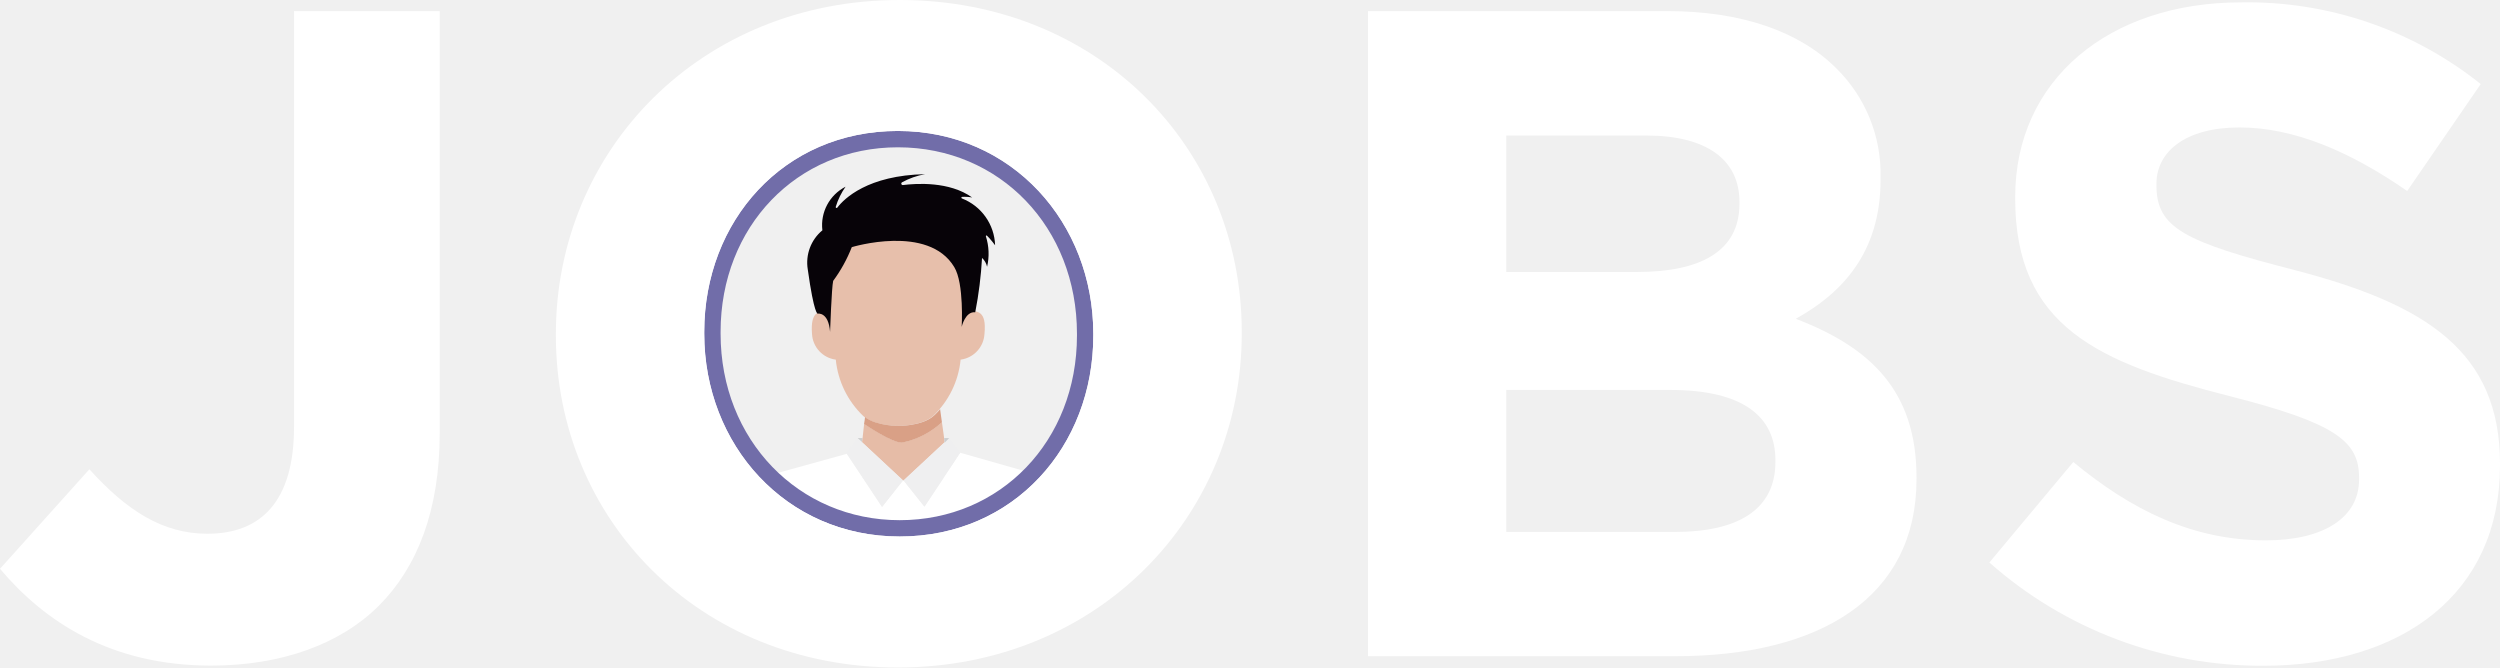
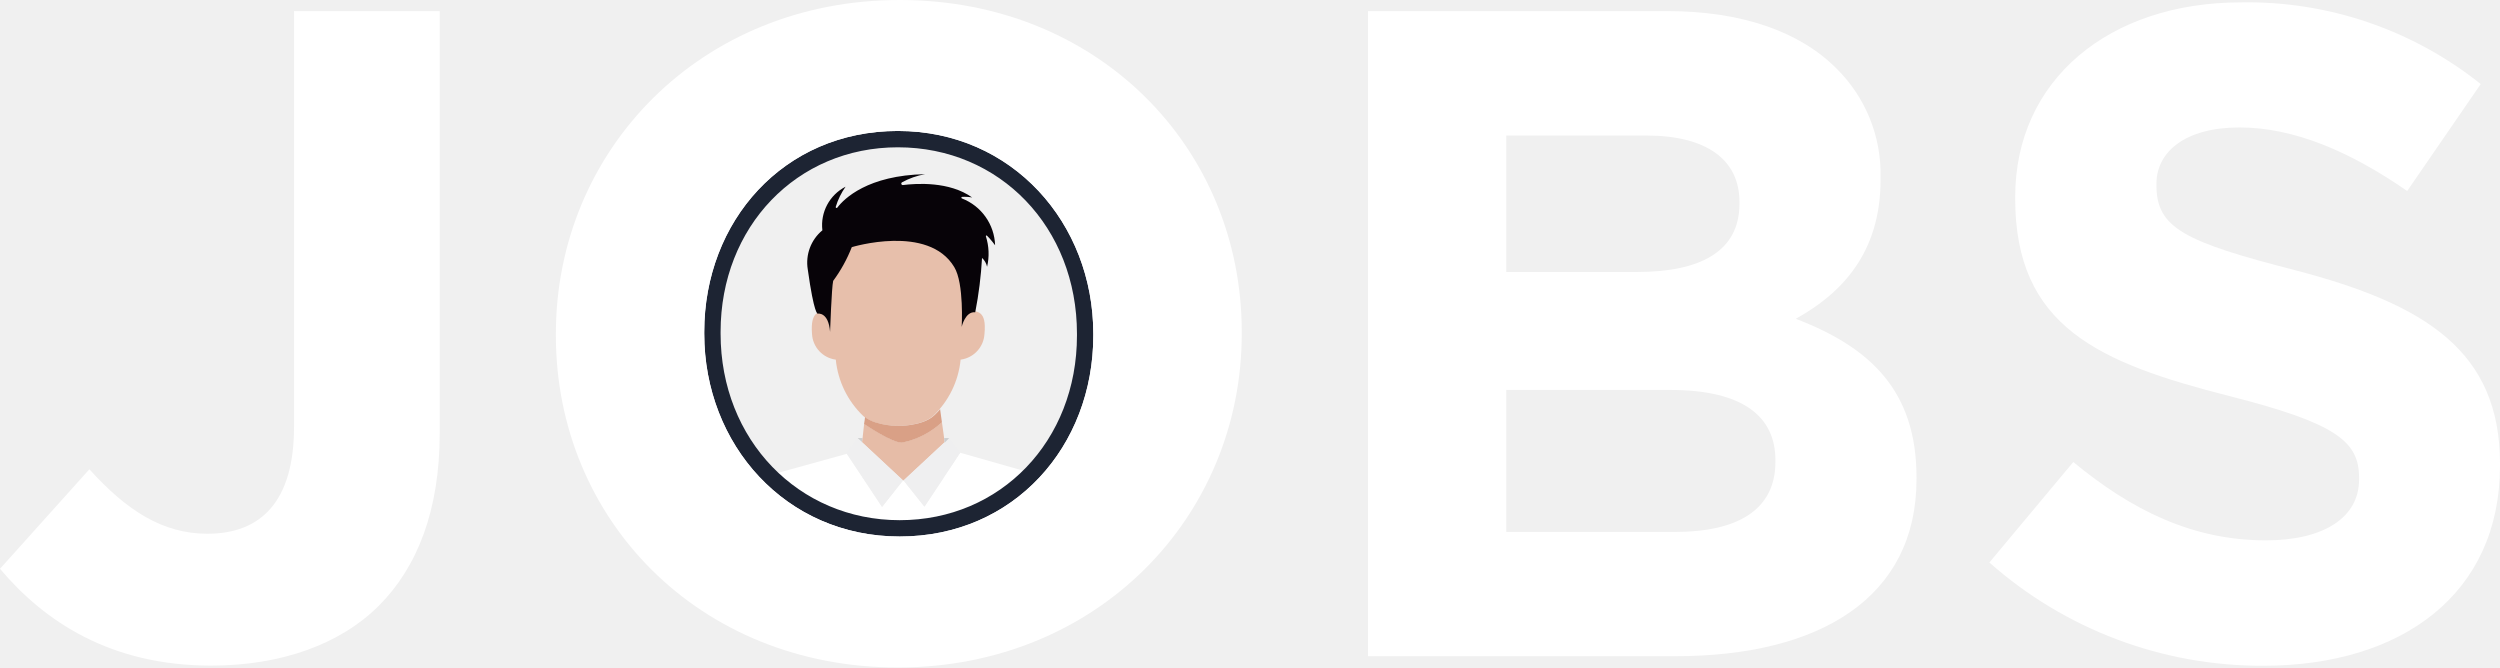
<svg xmlns="http://www.w3.org/2000/svg" id="Camada_1" data-name="Camada 1" viewBox="0 0 306 81.69">
  <defs>
-     <style>.cls-1{fill:#e7bfab;}.cls-2{fill:#070308;}.cls-3{fill:#cdcfd0;}.cls-4{fill:#fff;}.cls-5{fill:#e6bca7;}.cls-6{fill:#efeff0;}.cls-7{fill:#d9a086;}.cls-8{fill:#716da9;}</style>
+     <style>.cls-1{fill:#e7bfab;}.cls-2{fill:#070308;}.cls-3{fill:#cdcfd0;}.cls-4{fill:#fff;}.cls-5{fill:#e6bca7;}.cls-6{fill:#efeff0;}.cls-7{fill:#d9a086;}.cls-8{fill:#1d2433;}</style>
  </defs>
  <path class="cls-1" d="M267,298.25s.58-11.26-8.55-11.22-8.56,11.22-8.56,11.22c-1.05-.06-2.23-.09-2,2.78a3.35,3.35,0,0,0,2.91,3.14,11.07,11.07,0,0,0,3.37,6.91c1.37,1.21,4.27,1.21,4.27,1.21s2.89,0,4.26-1.21a11,11,0,0,0,3.38-6.91A3.36,3.36,0,0,0,269,301C269.28,298.16,268.1,298.19,267,298.25Z" transform="translate(-148.5 -260.15)" />
  <path class="cls-2" d="M270.3,290.17a6.36,6.36,0,0,0-4.06-5.73.1.1,0,0,1,0-.19,5.27,5.27,0,0,1,1.25.07c-2.8-2-6.86-1.72-8.47-1.52a.18.18,0,0,1-.12-.33,9.09,9.09,0,0,1,2.83-1c-7,.13-9.92,3-10.73,4.08a.11.11,0,0,1-.2-.1A8.62,8.62,0,0,1,252,283a5.29,5.29,0,0,0-2.84,5.34,5.13,5.13,0,0,0-1.79,4.78c.78,5.6,1.22,5.42,1.22,5.42s1.32-.25,1.51,2.23c0,0,.19-5.45.38-6.24a18.09,18.09,0,0,0,2.28-4.13s9.37-2.86,12.54,2.44c1.22,2,.91,7.32.91,7.32s.43-1.92,1.66-1.79a48.49,48.49,0,0,0,.83-6.65,2.06,2.06,0,0,1,.62,1.08,7,7,0,0,0-.15-3.73.08.08,0,0,1,.13-.08C269.73,289.39,270.3,290.17,270.3,290.17Z" transform="translate(-148.5 -260.15)" />
  <polygon class="cls-3" points="105.58 53.62 104.96 53.62 105.52 54.14 105.58 53.62" />
  <path class="cls-4" d="M276.83,318.64,266,315.56l-4.37,6.6L259.12,319l-.05,0-.07,0,0,0-2.54,3.21-4.32-6.51-10.85,3a31.67,31.67,0,0,0-4.46,6.52h44.44A31.67,31.67,0,0,0,276.83,318.64Z" transform="translate(-148.5 -260.15)" />
  <path class="cls-5" d="M263,310.9c-.07.06-.13.13-.2.18S262.88,311,263,310.9Z" transform="translate(-148.5 -260.15)" />
  <path class="cls-5" d="M254.38,311.21h0l0,.4.05-.4Z" transform="translate(-148.5 -260.15)" />
  <path class="cls-5" d="M263.79,311.82l-.22-1.6a5.84,5.84,0,0,1-.62.67,8.08,8.08,0,0,0,.62-.66Z" transform="translate(-148.5 -260.15)" />
  <path class="cls-5" d="M259,318.93l.07,0,.05,0h0l5-4.65-.06-.52-.27-1.95a10.07,10.07,0,0,1-4.89,2.5c-1.23,0-4.41-2.14-4.63-2.29l-.19,1.74-.06.52Z" transform="translate(-148.5 -260.15)" />
  <polygon class="cls-6" points="110.52 58.79 110.5 58.77 105.52 54.14 104.96 53.62 103.59 55.39 103.66 55.49 107.97 62.01 110.52 58.79" />
  <polygon class="cls-6" points="115.63 54.18 115.62 54.14 110.62 58.79 110.62 58.79 113.17 62.01 117.54 55.41 117.55 55.39 116.18 53.62 115.63 54.18" />
  <polygon class="cls-3" points="115.63 54.18 116.18 53.62 116.18 53.62 115.56 53.62 115.56 53.63 115.62 54.14 115.63 54.18" />
  <path class="cls-7" d="M258.9,314.33a10.07,10.07,0,0,0,4.89-2.5h0l-.22-1.59a8.08,8.08,0,0,1-.62.66h0c-.07.06-.13.13-.2.18-1.37,1.21-4.26,1.21-4.26,1.21s-2.7,0-4.11-1.08h0l-.05.4-.07.43h0C254.49,312.19,257.67,314.35,258.9,314.33Z" transform="translate(-148.5 -260.15)" />
  <path class="cls-8" d="M258.4,278.18c12.5,0,21.92,9.81,21.92,22.82v.23c0,12.88-9.33,22.59-21.7,22.59S236.7,314,236.7,301v-.23c0-12.88,9.33-22.59,21.7-22.59m0-2c-14,0-23.7,11.05-23.7,24.59V301c0,13.54,9.93,24.82,23.92,24.82s23.7-11.05,23.7-24.59V301c0-13.54-9.93-24.82-23.92-24.82Z" transform="translate(-148.5 -260.15)" />
  <path class="cls-4" d="M148.5,329.77l10.94-12.18c4.52,5,8.92,7.89,14.45,7.89,6.54,0,10.6-3.94,10.6-13.08V261.51h17.83v51.68c0,9.36-2.71,16.36-7.45,21.1s-12,7.33-20.53,7.33C162,341.62,153.92,336.2,148.5,329.77Z" transform="translate(-148.5 -260.15)" />
  <path class="cls-4" d="M216.54,301.23V301c0-22.45,17.71-40.85,42.08-40.85s41.87,18.17,41.87,40.62V301c0,22.45-17.72,40.85-42.09,40.85S216.54,323.68,216.54,301.23Zm65.78,0V301c0-13.54-9.93-24.82-23.92-24.82s-23.7,11.05-23.7,24.59V301c0,13.54,9.93,24.82,23.92,24.82S282.32,314.77,282.32,301.23Z" transform="translate(-148.5 -260.15)" />
  <path class="cls-4" d="M315.94,261.51h36.67c9,0,16.14,2.48,20.65,7a18.15,18.15,0,0,1,5.42,13.43v.23c0,8.91-4.74,13.88-10.38,17,9.14,3.5,14.78,8.81,14.78,19.41v.23c0,14.44-11.74,21.66-29.56,21.66H315.94Zm32.95,31.93c7.67,0,12.52-2.48,12.52-8.35v-.22c0-5.2-4.06-8.13-11.39-8.13H332.87v16.7Zm4.63,31.82c7.67,0,12.29-2.71,12.29-8.58v-.22c0-5.3-3.94-8.58-12.86-8.58H332.87v17.38Z" transform="translate(-148.5 -260.15)" />
  <path class="cls-4" d="M392,329l10.27-12.3c7.11,5.87,14.55,9.59,23.58,9.59,7.11,0,11.4-2.82,11.4-7.44v-.23c0-4.4-2.71-6.66-15.91-10-15.91-4.06-26.18-8.46-26.18-24.15v-.22c0-14.33,11.51-23.81,27.64-23.81a45.73,45.73,0,0,1,29.34,10l-9,13.09c-7-4.85-13.87-7.78-20.53-7.78s-10.16,3-10.16,6.88v.22c0,5.19,3.39,6.89,17,10.38,16,4.18,25.05,9.93,25.05,23.7v.22c0,15.69-12,24.49-29,24.49A50.28,50.28,0,0,1,392,329Z" transform="translate(-148.5 -260.15)" />
</svg>
